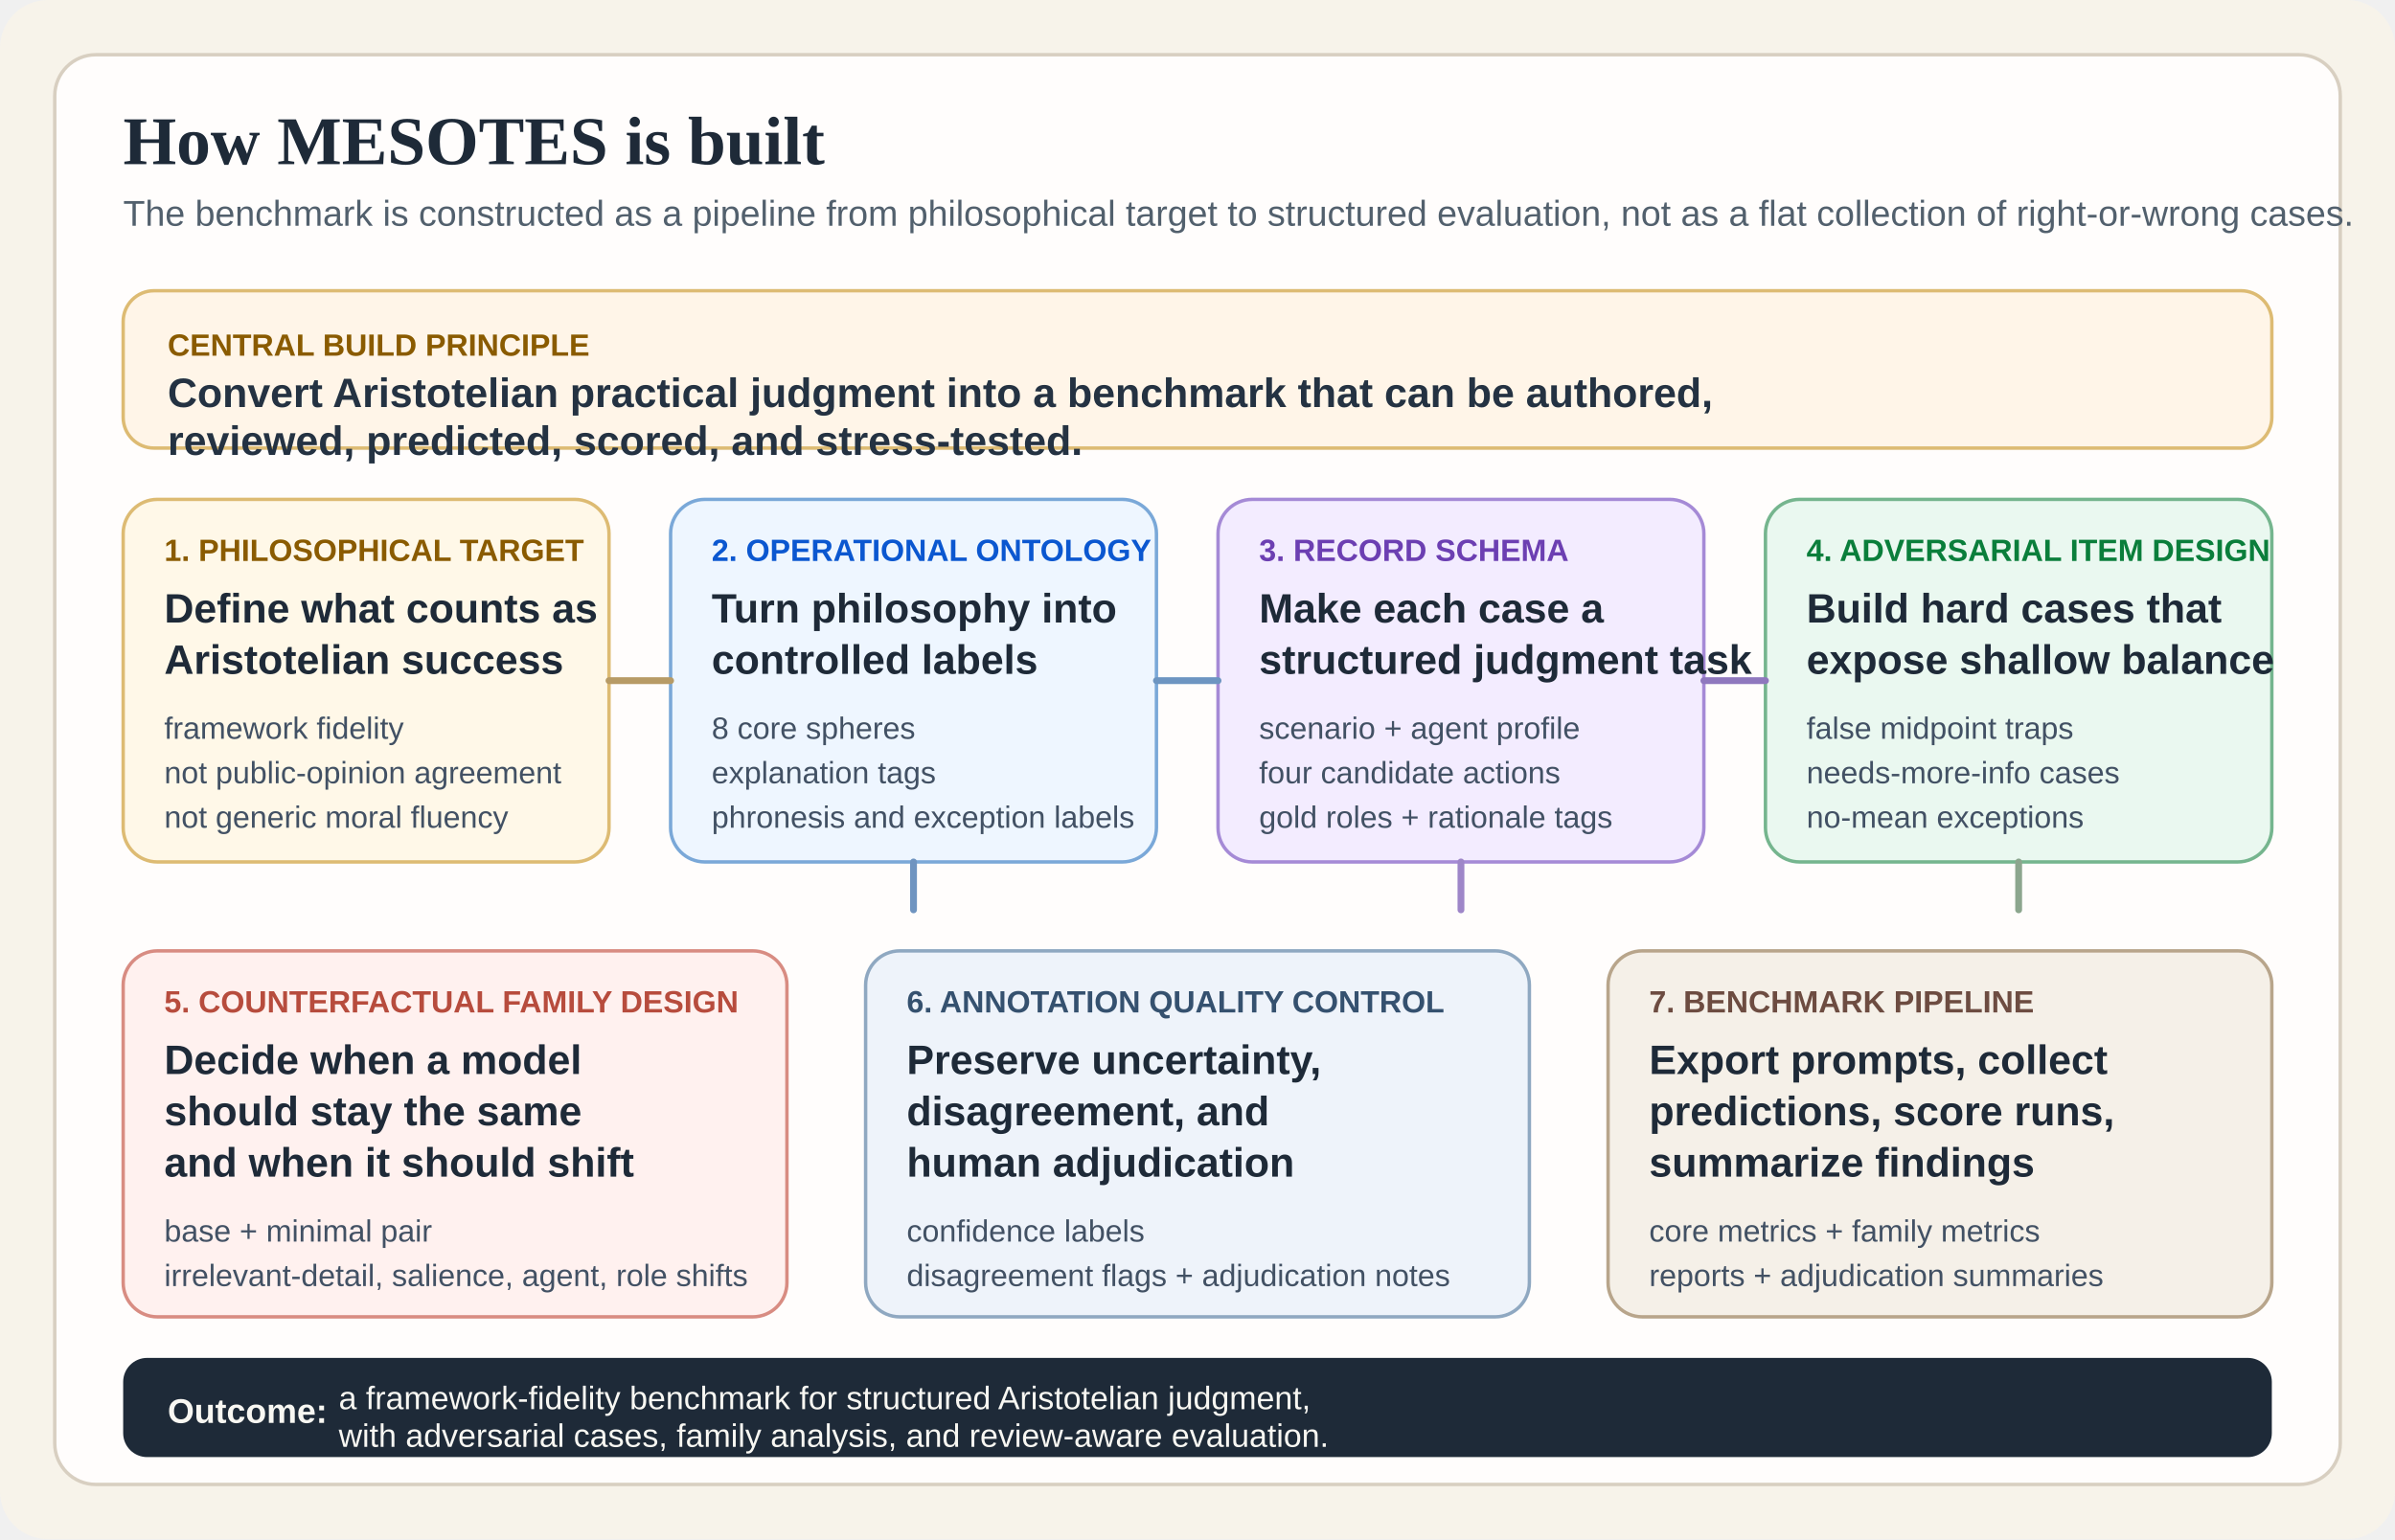
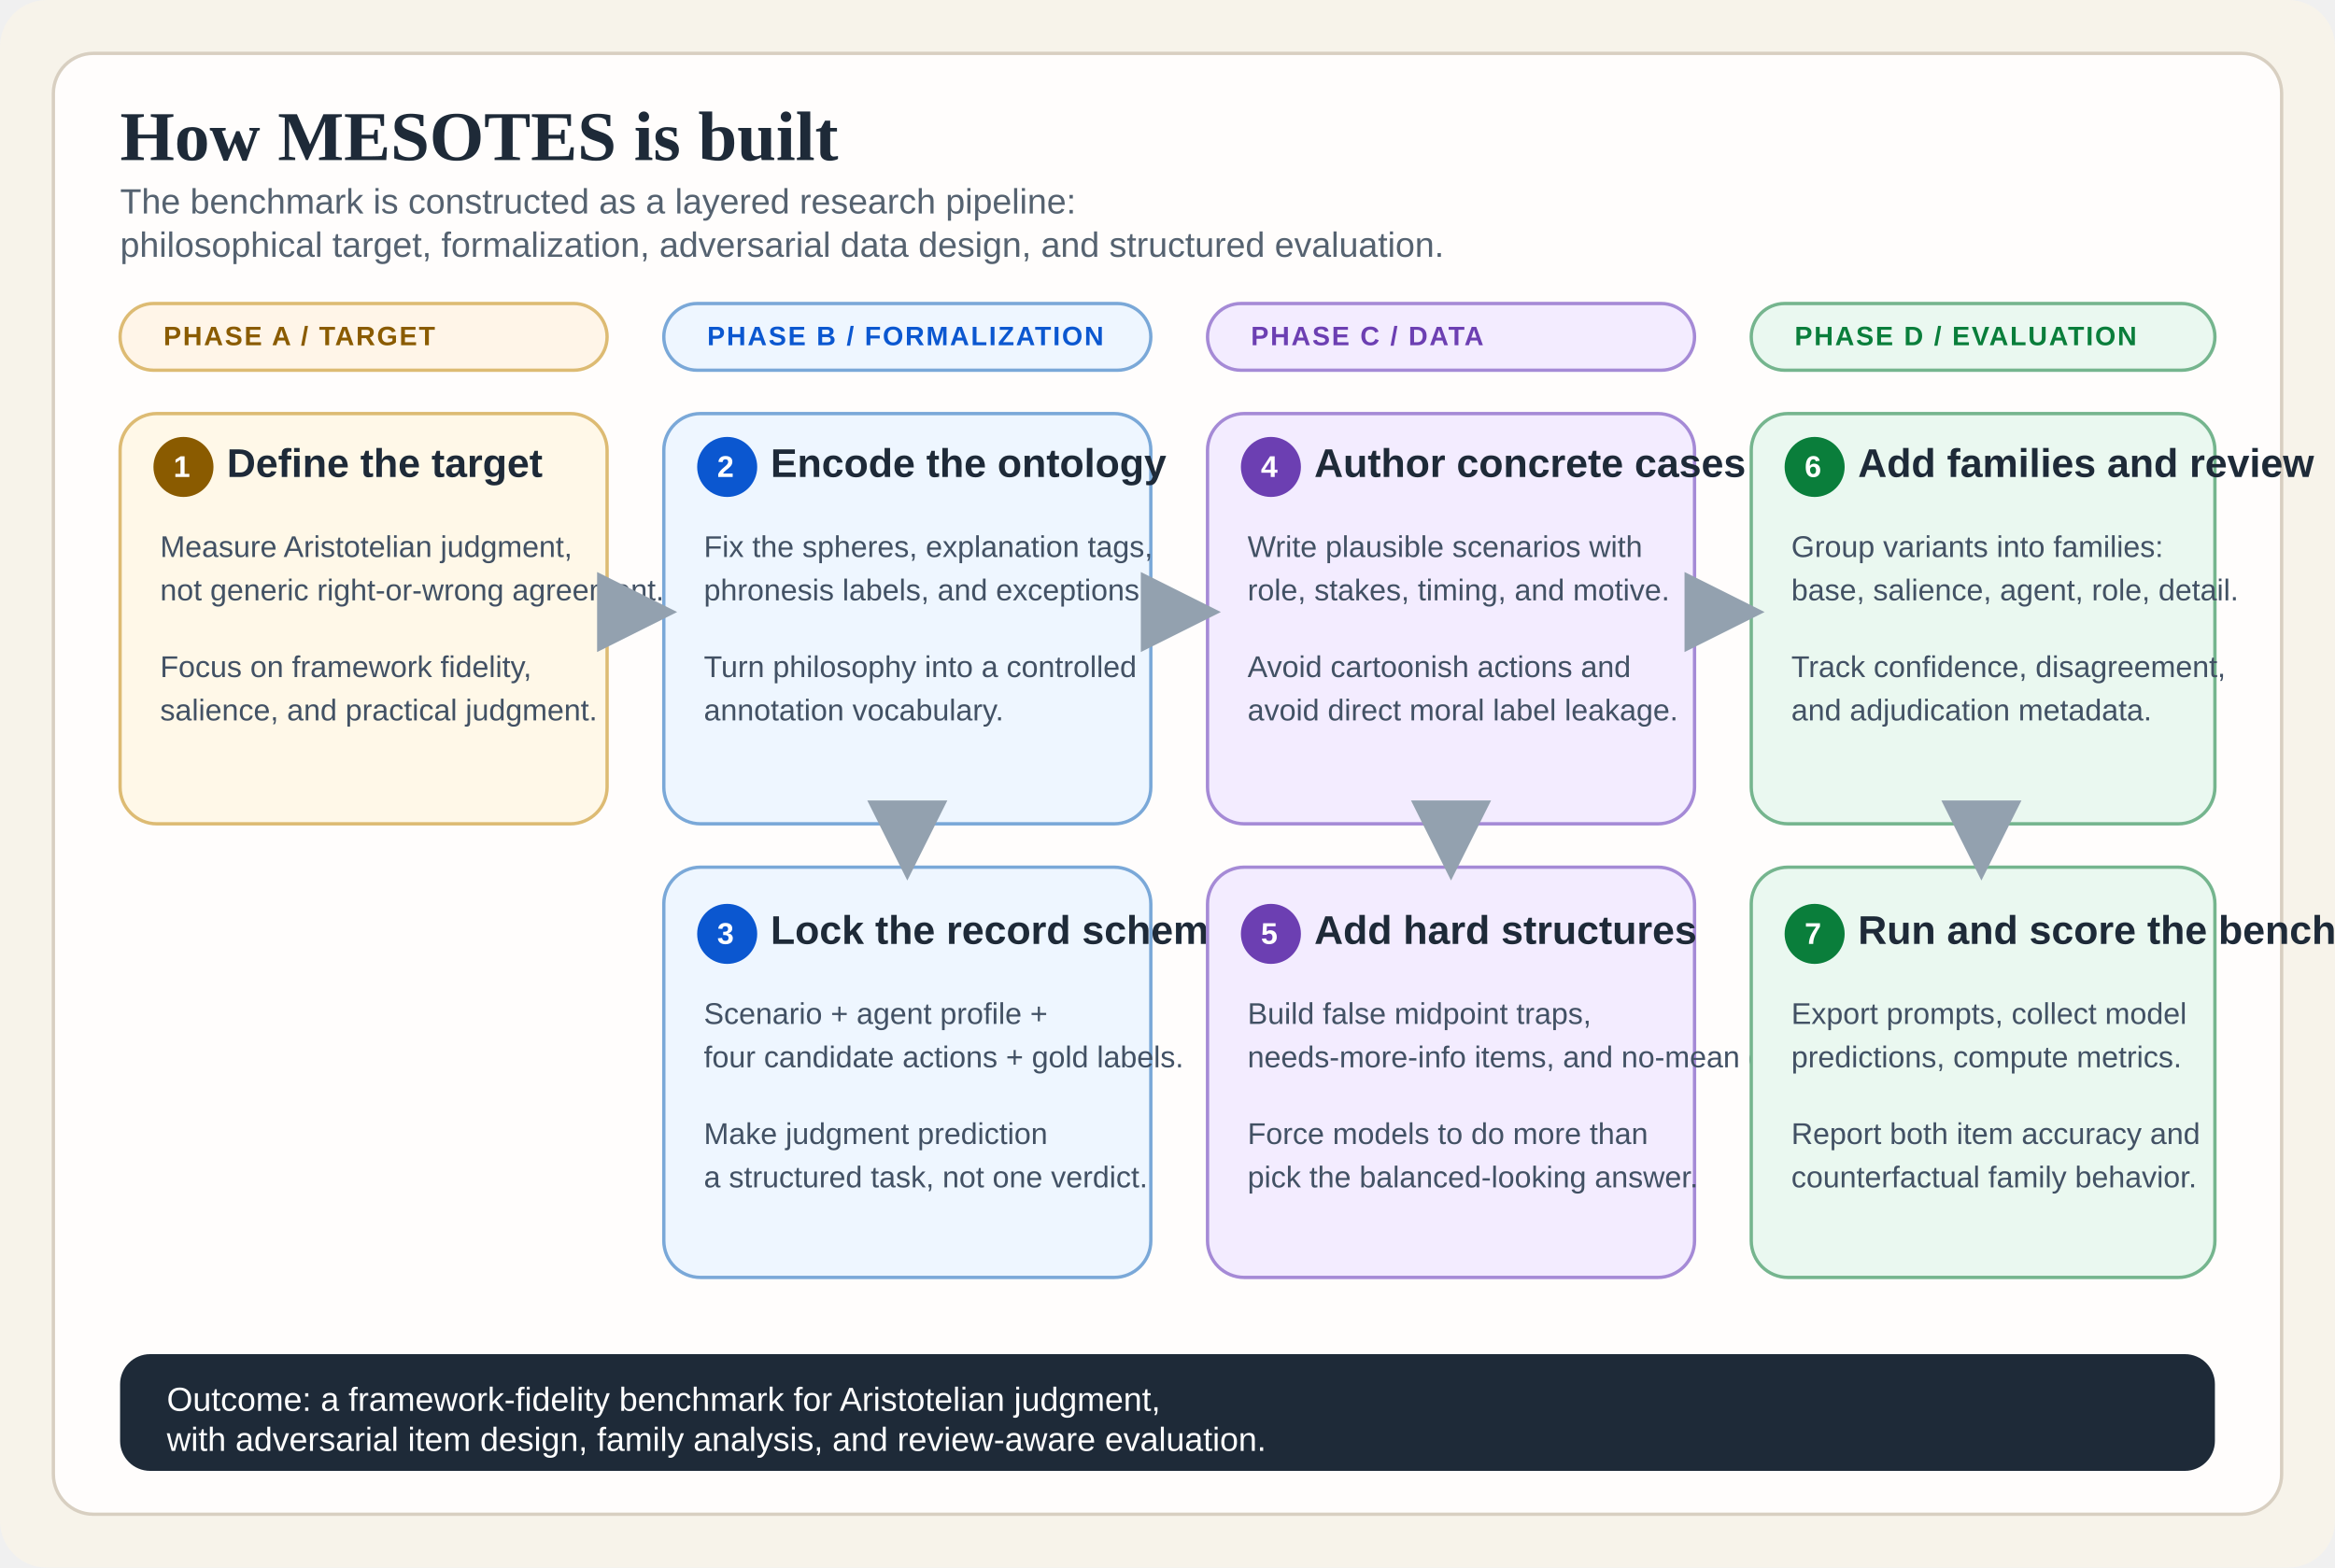
- <svg xmlns="http://www.w3.org/2000/svg" width="1400" height="900" viewBox="0 0 1400 900" fill="none" role="img" aria-labelledby="title desc">
-   <rect width="1400" height="900" rx="28" fill="#F7F3EA" />
-   <rect x="32" y="32" width="1336" height="836" rx="24" fill="#FFFDFC" stroke="#D8CFC1" stroke-width="2" />
-   <text x="72" y="96" fill="#1E2A38" font-family="Georgia, 'Times New Roman', serif" font-size="40" font-weight="700">
-     How MESOTES is built
-   </text>
-   <text x="72" y="132" fill="#52606D" font-family="Arial, Helvetica, sans-serif" font-size="21">
-     The benchmark is constructed as a pipeline from philosophical target to structured evaluation, not as a flat collection of right-or-wrong cases.
-   </text>
-   <rect x="72" y="170" width="1256" height="92" rx="18" fill="#FFF5E8" stroke="#DDBB73" stroke-width="2" />
-   <text x="98" y="208" fill="#8A5B00" font-family="Arial, Helvetica, sans-serif" font-size="18" font-weight="700">
-     CENTRAL BUILD PRINCIPLE
-   </text>
-   <text x="98" y="238" fill="#243242" font-family="Arial, Helvetica, sans-serif" font-size="24" font-weight="700">
-     Convert Aristotelian practical judgment into a benchmark that can be authored,
-   </text>
-   <text x="98" y="266" fill="#243242" font-family="Arial, Helvetica, sans-serif" font-size="24" font-weight="700">
-     reviewed, predicted, scored, and stress-tested.
-   </text>
-   <rect x="72" y="292" width="284" height="212" rx="20" fill="#FFF8E8" stroke="#DDBB73" stroke-width="2" />
-   <text x="96" y="328" fill="#8A5B00" font-family="Arial, Helvetica, sans-serif" font-size="18" font-weight="700">
-     1. PHILOSOPHICAL TARGET
-   </text>
-   <text x="96" y="364" fill="#1E2A38" font-family="Arial, Helvetica, sans-serif" font-size="24" font-weight="700">
-     Define what counts as
-   </text>
-   <text x="96" y="394" fill="#1E2A38" font-family="Arial, Helvetica, sans-serif" font-size="24" font-weight="700">
-     Aristotelian success
-   </text>
-   <text x="96" y="432" fill="#425164" font-family="Arial, Helvetica, sans-serif" font-size="18">
-     framework fidelity
-   </text>
-   <text x="96" y="458" fill="#425164" font-family="Arial, Helvetica, sans-serif" font-size="18">
-     not public-opinion agreement
-   </text>
-   <text x="96" y="484" fill="#425164" font-family="Arial, Helvetica, sans-serif" font-size="18">
-     not generic moral fluency
-   </text>
-   <rect x="392" y="292" width="284" height="212" rx="20" fill="#EEF6FF" stroke="#7AA8D8" stroke-width="2" />
-   <text x="416" y="328" fill="#0B57D0" font-family="Arial, Helvetica, sans-serif" font-size="18" font-weight="700">
-     2. OPERATIONAL ONTOLOGY
-   </text>
-   <text x="416" y="364" fill="#1E2A38" font-family="Arial, Helvetica, sans-serif" font-size="24" font-weight="700">
-     Turn philosophy into
-   </text>
-   <text x="416" y="394" fill="#1E2A38" font-family="Arial, Helvetica, sans-serif" font-size="24" font-weight="700">
-     controlled labels
-   </text>
-   <text x="416" y="432" fill="#425164" font-family="Arial, Helvetica, sans-serif" font-size="18">
-     8 core spheres
-   </text>
-   <text x="416" y="458" fill="#425164" font-family="Arial, Helvetica, sans-serif" font-size="18">
-     explanation tags
-   </text>
-   <text x="416" y="484" fill="#425164" font-family="Arial, Helvetica, sans-serif" font-size="18">
-     phronesis and exception labels
-   </text>
-   <rect x="712" y="292" width="284" height="212" rx="20" fill="#F3ECFF" stroke="#A58AD6" stroke-width="2" />
-   <text x="736" y="328" fill="#6C3FB2" font-family="Arial, Helvetica, sans-serif" font-size="18" font-weight="700">
-     3. RECORD SCHEMA
-   </text>
-   <text x="736" y="364" fill="#1E2A38" font-family="Arial, Helvetica, sans-serif" font-size="24" font-weight="700">
-     Make each case a
-   </text>
-   <text x="736" y="394" fill="#1E2A38" font-family="Arial, Helvetica, sans-serif" font-size="24" font-weight="700">
-     structured judgment task
-   </text>
-   <text x="736" y="432" fill="#425164" font-family="Arial, Helvetica, sans-serif" font-size="18">
-     scenario + agent profile
-   </text>
-   <text x="736" y="458" fill="#425164" font-family="Arial, Helvetica, sans-serif" font-size="18">
-     four candidate actions
-   </text>
-   <text x="736" y="484" fill="#425164" font-family="Arial, Helvetica, sans-serif" font-size="18">
-     gold roles + rationale tags
-   </text>
-   <rect x="1032" y="292" width="296" height="212" rx="20" fill="#EAF8F0" stroke="#75B58E" stroke-width="2" />
-   <text x="1056" y="328" fill="#0A7E3B" font-family="Arial, Helvetica, sans-serif" font-size="18" font-weight="700">
-     4. ADVERSARIAL ITEM DESIGN
-   </text>
-   <text x="1056" y="364" fill="#1E2A38" font-family="Arial, Helvetica, sans-serif" font-size="24" font-weight="700">
-     Build hard cases that
-   </text>
-   <text x="1056" y="394" fill="#1E2A38" font-family="Arial, Helvetica, sans-serif" font-size="24" font-weight="700">
-     expose shallow balance
-   </text>
-   <text x="1056" y="432" fill="#425164" font-family="Arial, Helvetica, sans-serif" font-size="18">
-     false midpoint traps
-   </text>
-   <text x="1056" y="458" fill="#425164" font-family="Arial, Helvetica, sans-serif" font-size="18">
-     needs-more-info cases
-   </text>
-   <text x="1056" y="484" fill="#425164" font-family="Arial, Helvetica, sans-serif" font-size="18">
-     no-mean exceptions
-   </text>
-   <path d="M356 398H392" stroke="#B79B66" stroke-width="4" stroke-linecap="round" />
-   <path d="M676 398H712" stroke="#6D95C1" stroke-width="4" stroke-linecap="round" />
-   <path d="M996 398H1032" stroke="#8F78BE" stroke-width="4" stroke-linecap="round" />
-   <rect x="72" y="556" width="388" height="214" rx="20" fill="#FFF1EF" stroke="#D88C82" stroke-width="2" />
-   <text x="96" y="592" fill="#B74C3D" font-family="Arial, Helvetica, sans-serif" font-size="18" font-weight="700">
-     5. COUNTERFACTUAL FAMILY DESIGN
-   </text>
-   <text x="96" y="628" fill="#1E2A38" font-family="Arial, Helvetica, sans-serif" font-size="24" font-weight="700">
-     Decide when a model
-   </text>
-   <text x="96" y="658" fill="#1E2A38" font-family="Arial, Helvetica, sans-serif" font-size="24" font-weight="700">
-     should stay the same
-   </text>
-   <text x="96" y="688" fill="#1E2A38" font-family="Arial, Helvetica, sans-serif" font-size="24" font-weight="700">
-     and when it should shift
-   </text>
-   <text x="96" y="726" fill="#425164" font-family="Arial, Helvetica, sans-serif" font-size="18">
-     base + minimal pair
-   </text>
-   <text x="96" y="752" fill="#425164" font-family="Arial, Helvetica, sans-serif" font-size="18">
-     irrelevant-detail, salience, agent, role shifts
-   </text>
-   <rect x="506" y="556" width="388" height="214" rx="20" fill="#EEF3FA" stroke="#8FA8C1" stroke-width="2" />
-   <text x="530" y="592" fill="#35516F" font-family="Arial, Helvetica, sans-serif" font-size="18" font-weight="700">
-     6. ANNOTATION QUALITY CONTROL
-   </text>
-   <text x="530" y="628" fill="#1E2A38" font-family="Arial, Helvetica, sans-serif" font-size="24" font-weight="700">
-     Preserve uncertainty,
-   </text>
-   <text x="530" y="658" fill="#1E2A38" font-family="Arial, Helvetica, sans-serif" font-size="24" font-weight="700">
-     disagreement, and
-   </text>
-   <text x="530" y="688" fill="#1E2A38" font-family="Arial, Helvetica, sans-serif" font-size="24" font-weight="700">
-     human adjudication
-   </text>
-   <text x="530" y="726" fill="#425164" font-family="Arial, Helvetica, sans-serif" font-size="18">
-     confidence labels
-   </text>
-   <text x="530" y="752" fill="#425164" font-family="Arial, Helvetica, sans-serif" font-size="18">
-     disagreement flags + adjudication notes
-   </text>
-   <rect x="940" y="556" width="388" height="214" rx="20" fill="#F5F0E8" stroke="#B8A58B" stroke-width="2" />
-   <text x="964" y="592" fill="#6D4C41" font-family="Arial, Helvetica, sans-serif" font-size="18" font-weight="700">
-     7. BENCHMARK PIPELINE
-   </text>
-   <text x="964" y="628" fill="#1E2A38" font-family="Arial, Helvetica, sans-serif" font-size="24" font-weight="700">
-     Export prompts, collect
-   </text>
-   <text x="964" y="658" fill="#1E2A38" font-family="Arial, Helvetica, sans-serif" font-size="24" font-weight="700">
-     predictions, score runs,
-   </text>
-   <text x="964" y="688" fill="#1E2A38" font-family="Arial, Helvetica, sans-serif" font-size="24" font-weight="700">
-     summarize findings
-   </text>
-   <text x="964" y="726" fill="#425164" font-family="Arial, Helvetica, sans-serif" font-size="18">
-     core metrics + family metrics
-   </text>
-   <text x="964" y="752" fill="#425164" font-family="Arial, Helvetica, sans-serif" font-size="18">
-     reports + adjudication summaries
-   </text>
-   <path d="M1180 504V532" stroke="#8CA68E" stroke-width="4" stroke-linecap="round" />
-   <path d="M854 504V532" stroke="#9E86C8" stroke-width="4" stroke-linecap="round" />
-   <path d="M534 504V532" stroke="#6F94C0" stroke-width="4" stroke-linecap="round" />
-   <rect x="72" y="794" width="1256" height="58" rx="14" fill="#1E2A38" />
-   <text x="98" y="832" fill="#F8F7F2" font-family="Arial, Helvetica, sans-serif" font-size="20" font-weight="700">
-     Outcome:
-   </text>
-   <text x="198" y="824" fill="#F8F7F2" font-family="Arial, Helvetica, sans-serif" font-size="19">
-     a framework-fidelity benchmark for structured Aristotelian judgment,
-   </text>
-   <text x="198" y="846" fill="#F8F7F2" font-family="Arial, Helvetica, sans-serif" font-size="19">
-     with adversarial cases, family analysis, and review-aware evaluation.
-   </text>
+ <svg xmlns="http://www.w3.org/2000/svg" width="1400" height="940" viewBox="0 0 1400 940" fill="none" role="img" aria-labelledby="title desc">
+   <defs>
+     <style>
+       .title { fill: #1E2A38; font-family: Georgia, 'Times New Roman', serif; font-size: 42px; font-weight: 700; }
+       .subtitle { fill: #556270; font-family: Arial, Helvetica, sans-serif; font-size: 21px; }
+       .phaselabel { font-family: Arial, Helvetica, sans-serif; font-size: 16px; font-weight: 700; letter-spacing: 1px; }
+       .cardtitle { fill: #1E2A38; font-family: Arial, Helvetica, sans-serif; font-size: 24px; font-weight: 700; }
+       .body { fill: #425164; font-family: Arial, Helvetica, sans-serif; font-size: 18px; }
+       .outcome { fill: #FFFFFF; font-family: Arial, Helvetica, sans-serif; font-size: 20px; }
+       .num { fill: #FFFFFF; font-family: Arial, Helvetica, sans-serif; font-size: 18px; font-weight: 700; }
+     </style>
+     <marker id="arrow" markerWidth="12" markerHeight="12" refX="10" refY="6" orient="auto">
+       <path d="M0 0L12 6L0 12V0Z" fill="#93A1AF" />
+     </marker>
+   </defs>
+   <rect width="1400" height="940" rx="28" fill="#F7F3EA" />
+   <rect x="32" y="32" width="1336" height="876" rx="24" fill="#FFFDFC" stroke="#D8CFC1" stroke-width="2" />
+   <text x="72" y="96" class="title">How MESOTES is built</text>
+   <text x="72" y="128" class="subtitle">The benchmark is constructed as a layered research pipeline:</text>
+   <text x="72" y="154" class="subtitle">philosophical target, formalization, adversarial data design, and structured evaluation.</text>
+   <rect x="72" y="182" width="292" height="40" rx="20" fill="#FFF5E8" stroke="#DDBB73" stroke-width="2" />
+   <text x="98" y="207" class="phaselabel" fill="#8A5B00">PHASE A / TARGET</text>
+   <rect x="398" y="182" width="292" height="40" rx="20" fill="#EEF6FF" stroke="#7AA8D8" stroke-width="2" />
+   <text x="424" y="207" class="phaselabel" fill="#0B57D0">PHASE B / FORMALIZATION</text>
+   <rect x="724" y="182" width="292" height="40" rx="20" fill="#F3ECFF" stroke="#A58AD6" stroke-width="2" />
+   <text x="750" y="207" class="phaselabel" fill="#6C3FB2">PHASE C / DATA</text>
+   <rect x="1050" y="182" width="278" height="40" rx="20" fill="#EAF8F0" stroke="#75B58E" stroke-width="2" />
+   <text x="1076" y="207" class="phaselabel" fill="#0A7E3B">PHASE D / EVALUATION</text>
+   <rect x="72" y="248" width="292" height="246" rx="22" fill="#FFF8E8" stroke="#DDBB73" stroke-width="2" />
+   <circle cx="110" cy="280" r="18" fill="#8A5B00" />
+   <text x="104" y="286" class="num">1</text>
+   <text x="136" y="286" class="cardtitle">Define the target</text>
+   <text x="96" y="334" class="body">Measure Aristotelian judgment,</text>
+   <text x="96" y="360" class="body">not generic right-or-wrong agreement.</text>
+   <text x="96" y="406" class="body">Focus on framework fidelity,</text>
+   <text x="96" y="432" class="body">salience, and practical judgment.</text>
+   <rect x="398" y="248" width="292" height="246" rx="22" fill="#EEF6FF" stroke="#7AA8D8" stroke-width="2" />
+   <circle cx="436" cy="280" r="18" fill="#0B57D0" />
+   <text x="430" y="286" class="num">2</text>
+   <text x="462" y="286" class="cardtitle">Encode the ontology</text>
+   <text x="422" y="334" class="body">Fix the spheres, explanation tags,</text>
+   <text x="422" y="360" class="body">phronesis labels, and exceptions.</text>
+   <text x="422" y="406" class="body">Turn philosophy into a controlled</text>
+   <text x="422" y="432" class="body">annotation vocabulary.</text>
+   <rect x="398" y="520" width="292" height="246" rx="22" fill="#EEF6FF" stroke="#7AA8D8" stroke-width="2" />
+   <circle cx="436" cy="560" r="18" fill="#0B57D0" />
+   <text x="430" y="566" class="num">3</text>
+   <text x="462" y="566" class="cardtitle">Lock the record schema</text>
+   <text x="422" y="614" class="body">Scenario + agent profile +</text>
+   <text x="422" y="640" class="body">four candidate actions + gold labels.</text>
+   <text x="422" y="686" class="body">Make judgment prediction</text>
+   <text x="422" y="712" class="body">a structured task, not one verdict.</text>
+   <rect x="724" y="248" width="292" height="246" rx="22" fill="#F3ECFF" stroke="#A58AD6" stroke-width="2" />
+   <circle cx="762" cy="280" r="18" fill="#6C3FB2" />
+   <text x="756" y="286" class="num">4</text>
+   <text x="788" y="286" class="cardtitle">Author concrete cases</text>
+   <text x="748" y="334" class="body">Write plausible scenarios with</text>
+   <text x="748" y="360" class="body">role, stakes, timing, and motive.</text>
+   <text x="748" y="406" class="body">Avoid cartoonish actions and</text>
+   <text x="748" y="432" class="body">avoid direct moral label leakage.</text>
+   <rect x="724" y="520" width="292" height="246" rx="22" fill="#F3ECFF" stroke="#A58AD6" stroke-width="2" />
+   <circle cx="762" cy="560" r="18" fill="#6C3FB2" />
+   <text x="756" y="566" class="num">5</text>
+   <text x="788" y="566" class="cardtitle">Add hard structures</text>
+   <text x="748" y="614" class="body">Build false midpoint traps,</text>
+   <text x="748" y="640" class="body">needs-more-info items, and no-mean cases.</text>
+   <text x="748" y="686" class="body">Force models to do more than</text>
+   <text x="748" y="712" class="body">pick the balanced-looking answer.</text>
+   <rect x="1050" y="248" width="278" height="246" rx="22" fill="#EAF8F0" stroke="#75B58E" stroke-width="2" />
+   <circle cx="1088" cy="280" r="18" fill="#0A7E3B" />
+   <text x="1082" y="286" class="num">6</text>
+   <text x="1114" y="286" class="cardtitle">Add families and review</text>
+   <text x="1074" y="334" class="body">Group variants into families:</text>
+   <text x="1074" y="360" class="body">base, salience, agent, role, detail.</text>
+   <text x="1074" y="406" class="body">Track confidence, disagreement,</text>
+   <text x="1074" y="432" class="body">and adjudication metadata.</text>
+   <rect x="1050" y="520" width="278" height="246" rx="22" fill="#EAF8F0" stroke="#75B58E" stroke-width="2" />
+   <circle cx="1088" cy="560" r="18" fill="#0A7E3B" />
+   <text x="1082" y="566" class="num">7</text>
+   <text x="1114" y="566" class="cardtitle">Run and score the benchmark</text>
+   <text x="1074" y="614" class="body">Export prompts, collect model</text>
+   <text x="1074" y="640" class="body">predictions, compute metrics.</text>
+   <text x="1074" y="686" class="body">Report both item accuracy and</text>
+   <text x="1074" y="712" class="body">counterfactual family behavior.</text>
+   <path d="M364 367H398" stroke="#A4AFBB" stroke-width="4" stroke-linecap="round" marker-end="url(#arrow)" />
+   <path d="M690 367H724" stroke="#A4AFBB" stroke-width="4" stroke-linecap="round" marker-end="url(#arrow)" />
+   <path d="M1016 367H1050" stroke="#A4AFBB" stroke-width="4" stroke-linecap="round" marker-end="url(#arrow)" />
+   <path d="M544 494V520" stroke="#A4AFBB" stroke-width="4" stroke-linecap="round" marker-end="url(#arrow)" />
+   <path d="M870 494V520" stroke="#A4AFBB" stroke-width="4" stroke-linecap="round" marker-end="url(#arrow)" />
+   <path d="M1188 494V520" stroke="#A4AFBB" stroke-width="4" stroke-linecap="round" marker-end="url(#arrow)" />
+   <rect x="72" y="812" width="1256" height="70" rx="18" fill="#1E2A38" />
+   <text x="100" y="846" class="outcome">Outcome: a framework-fidelity benchmark for Aristotelian judgment,</text>
+   <text x="100" y="870" class="outcome">with adversarial item design, family analysis, and review-aware evaluation.</text>
</svg>
